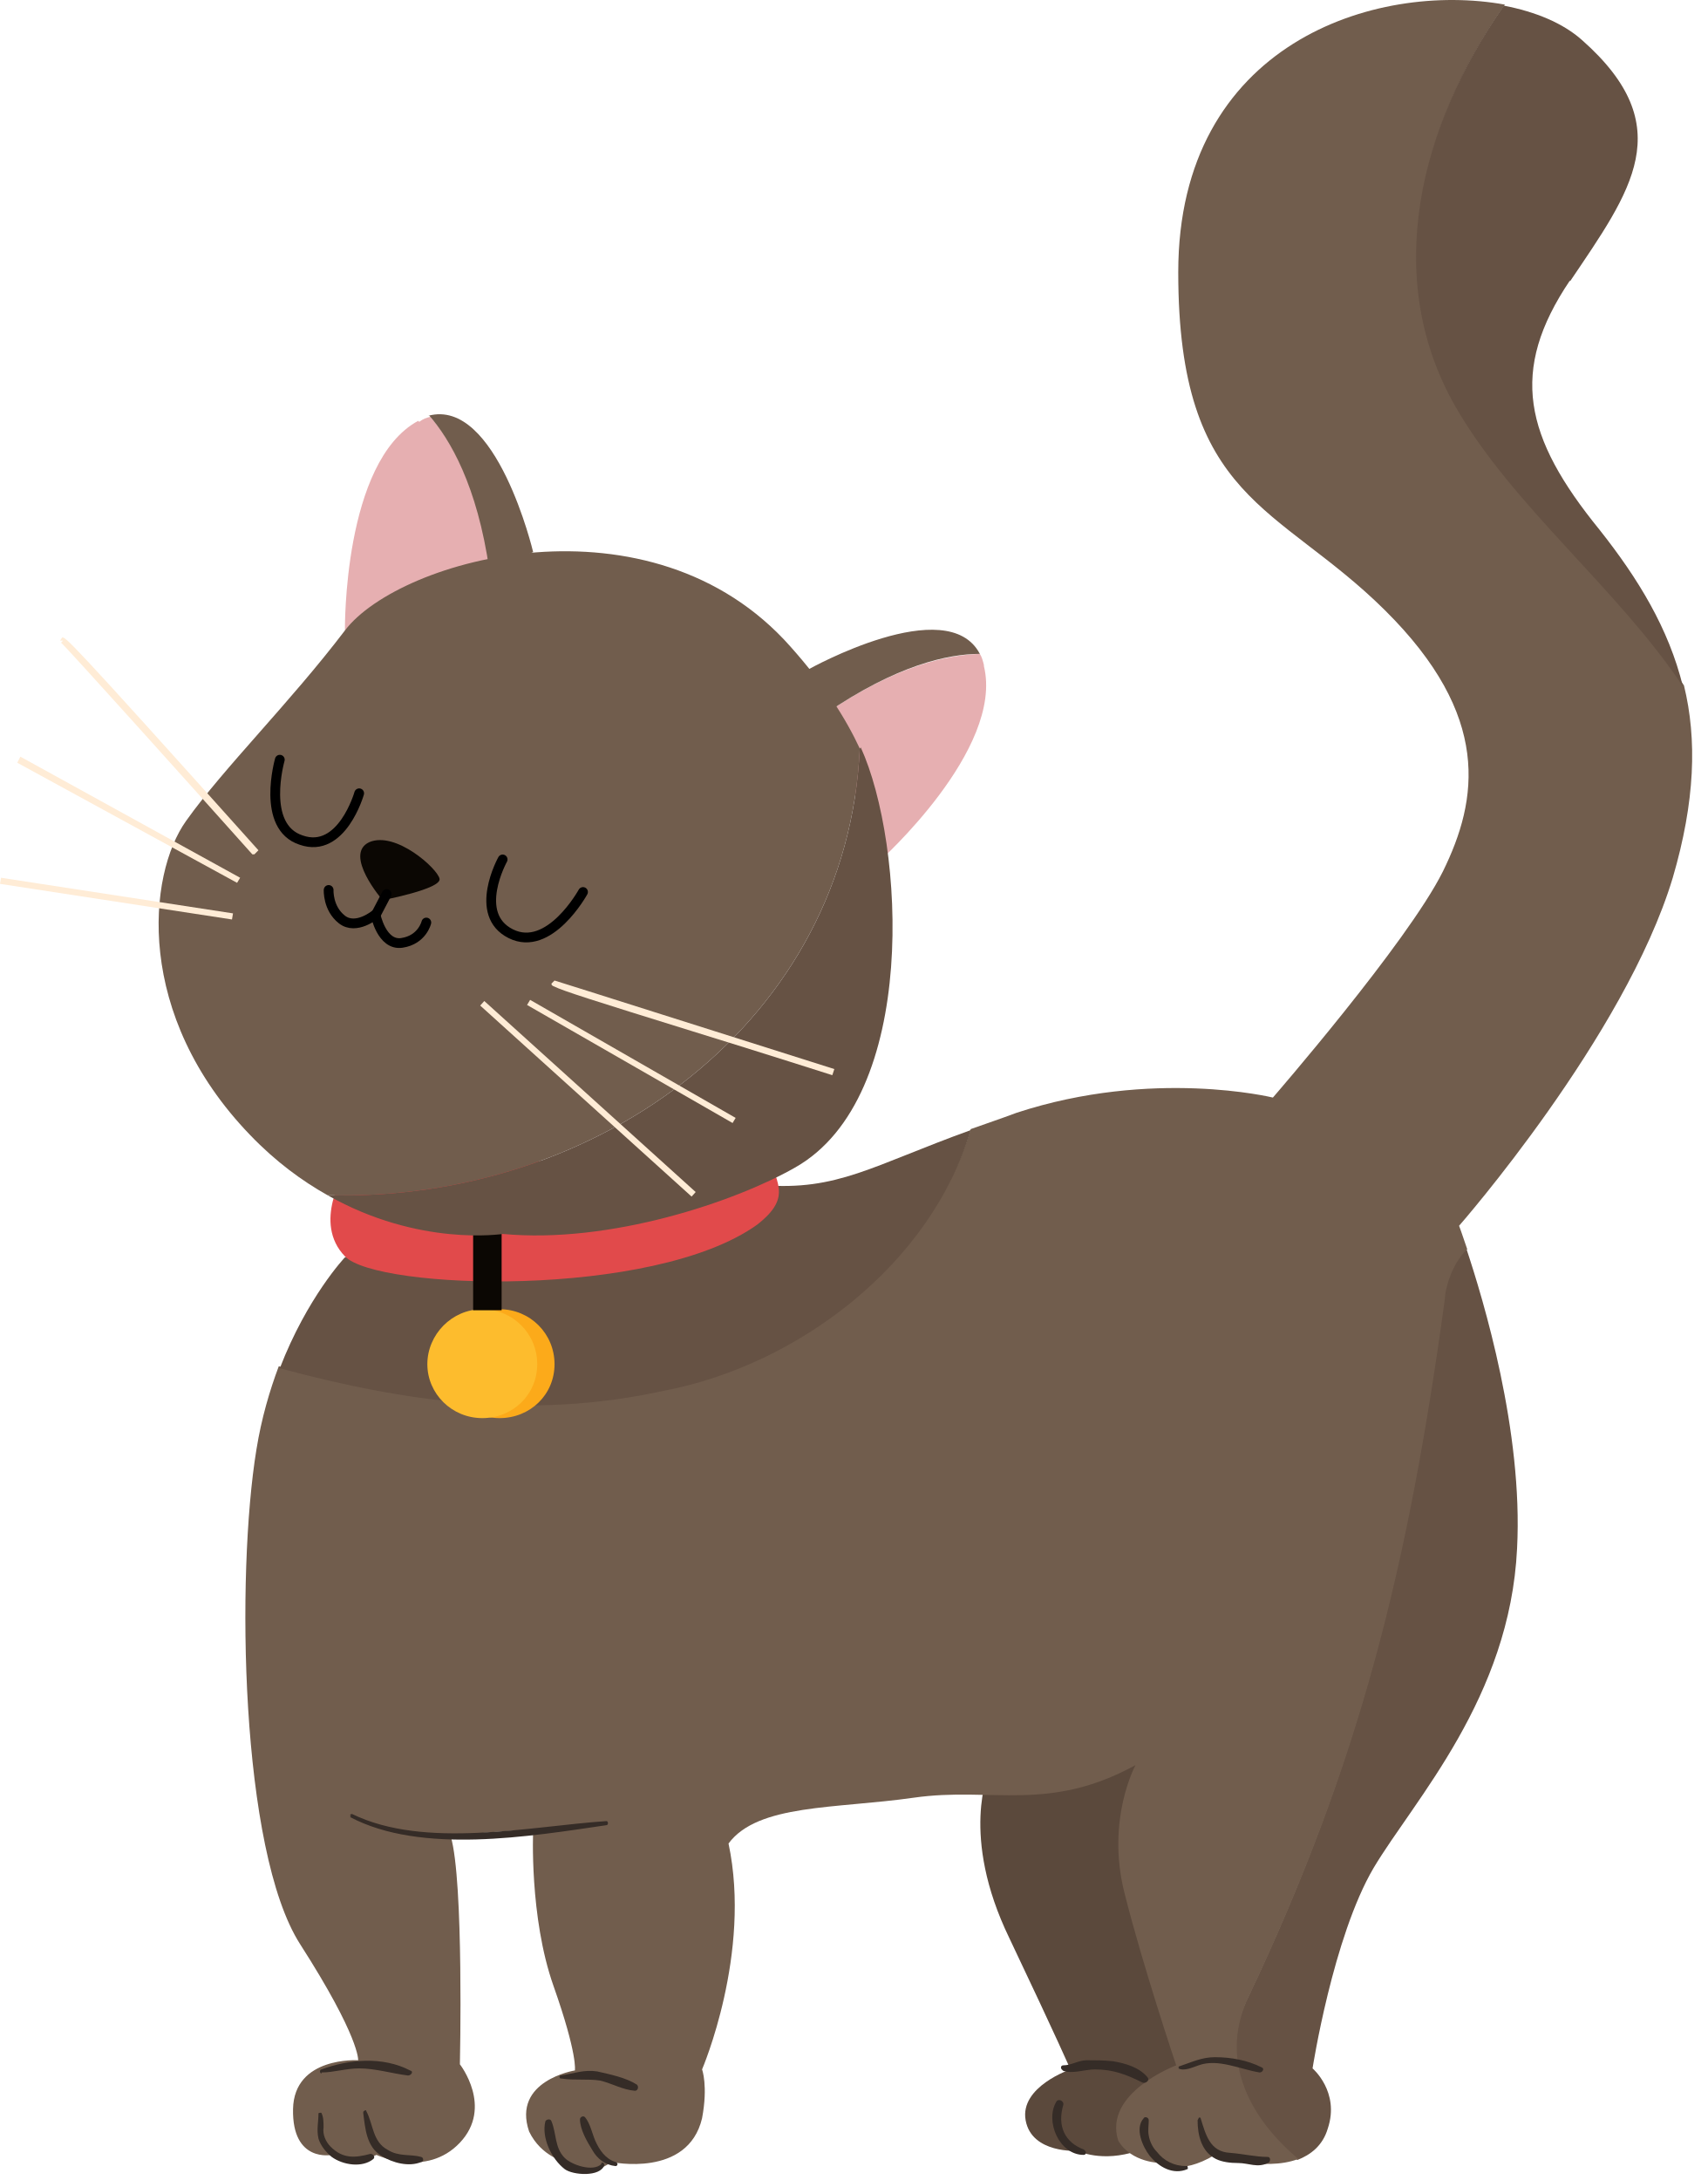
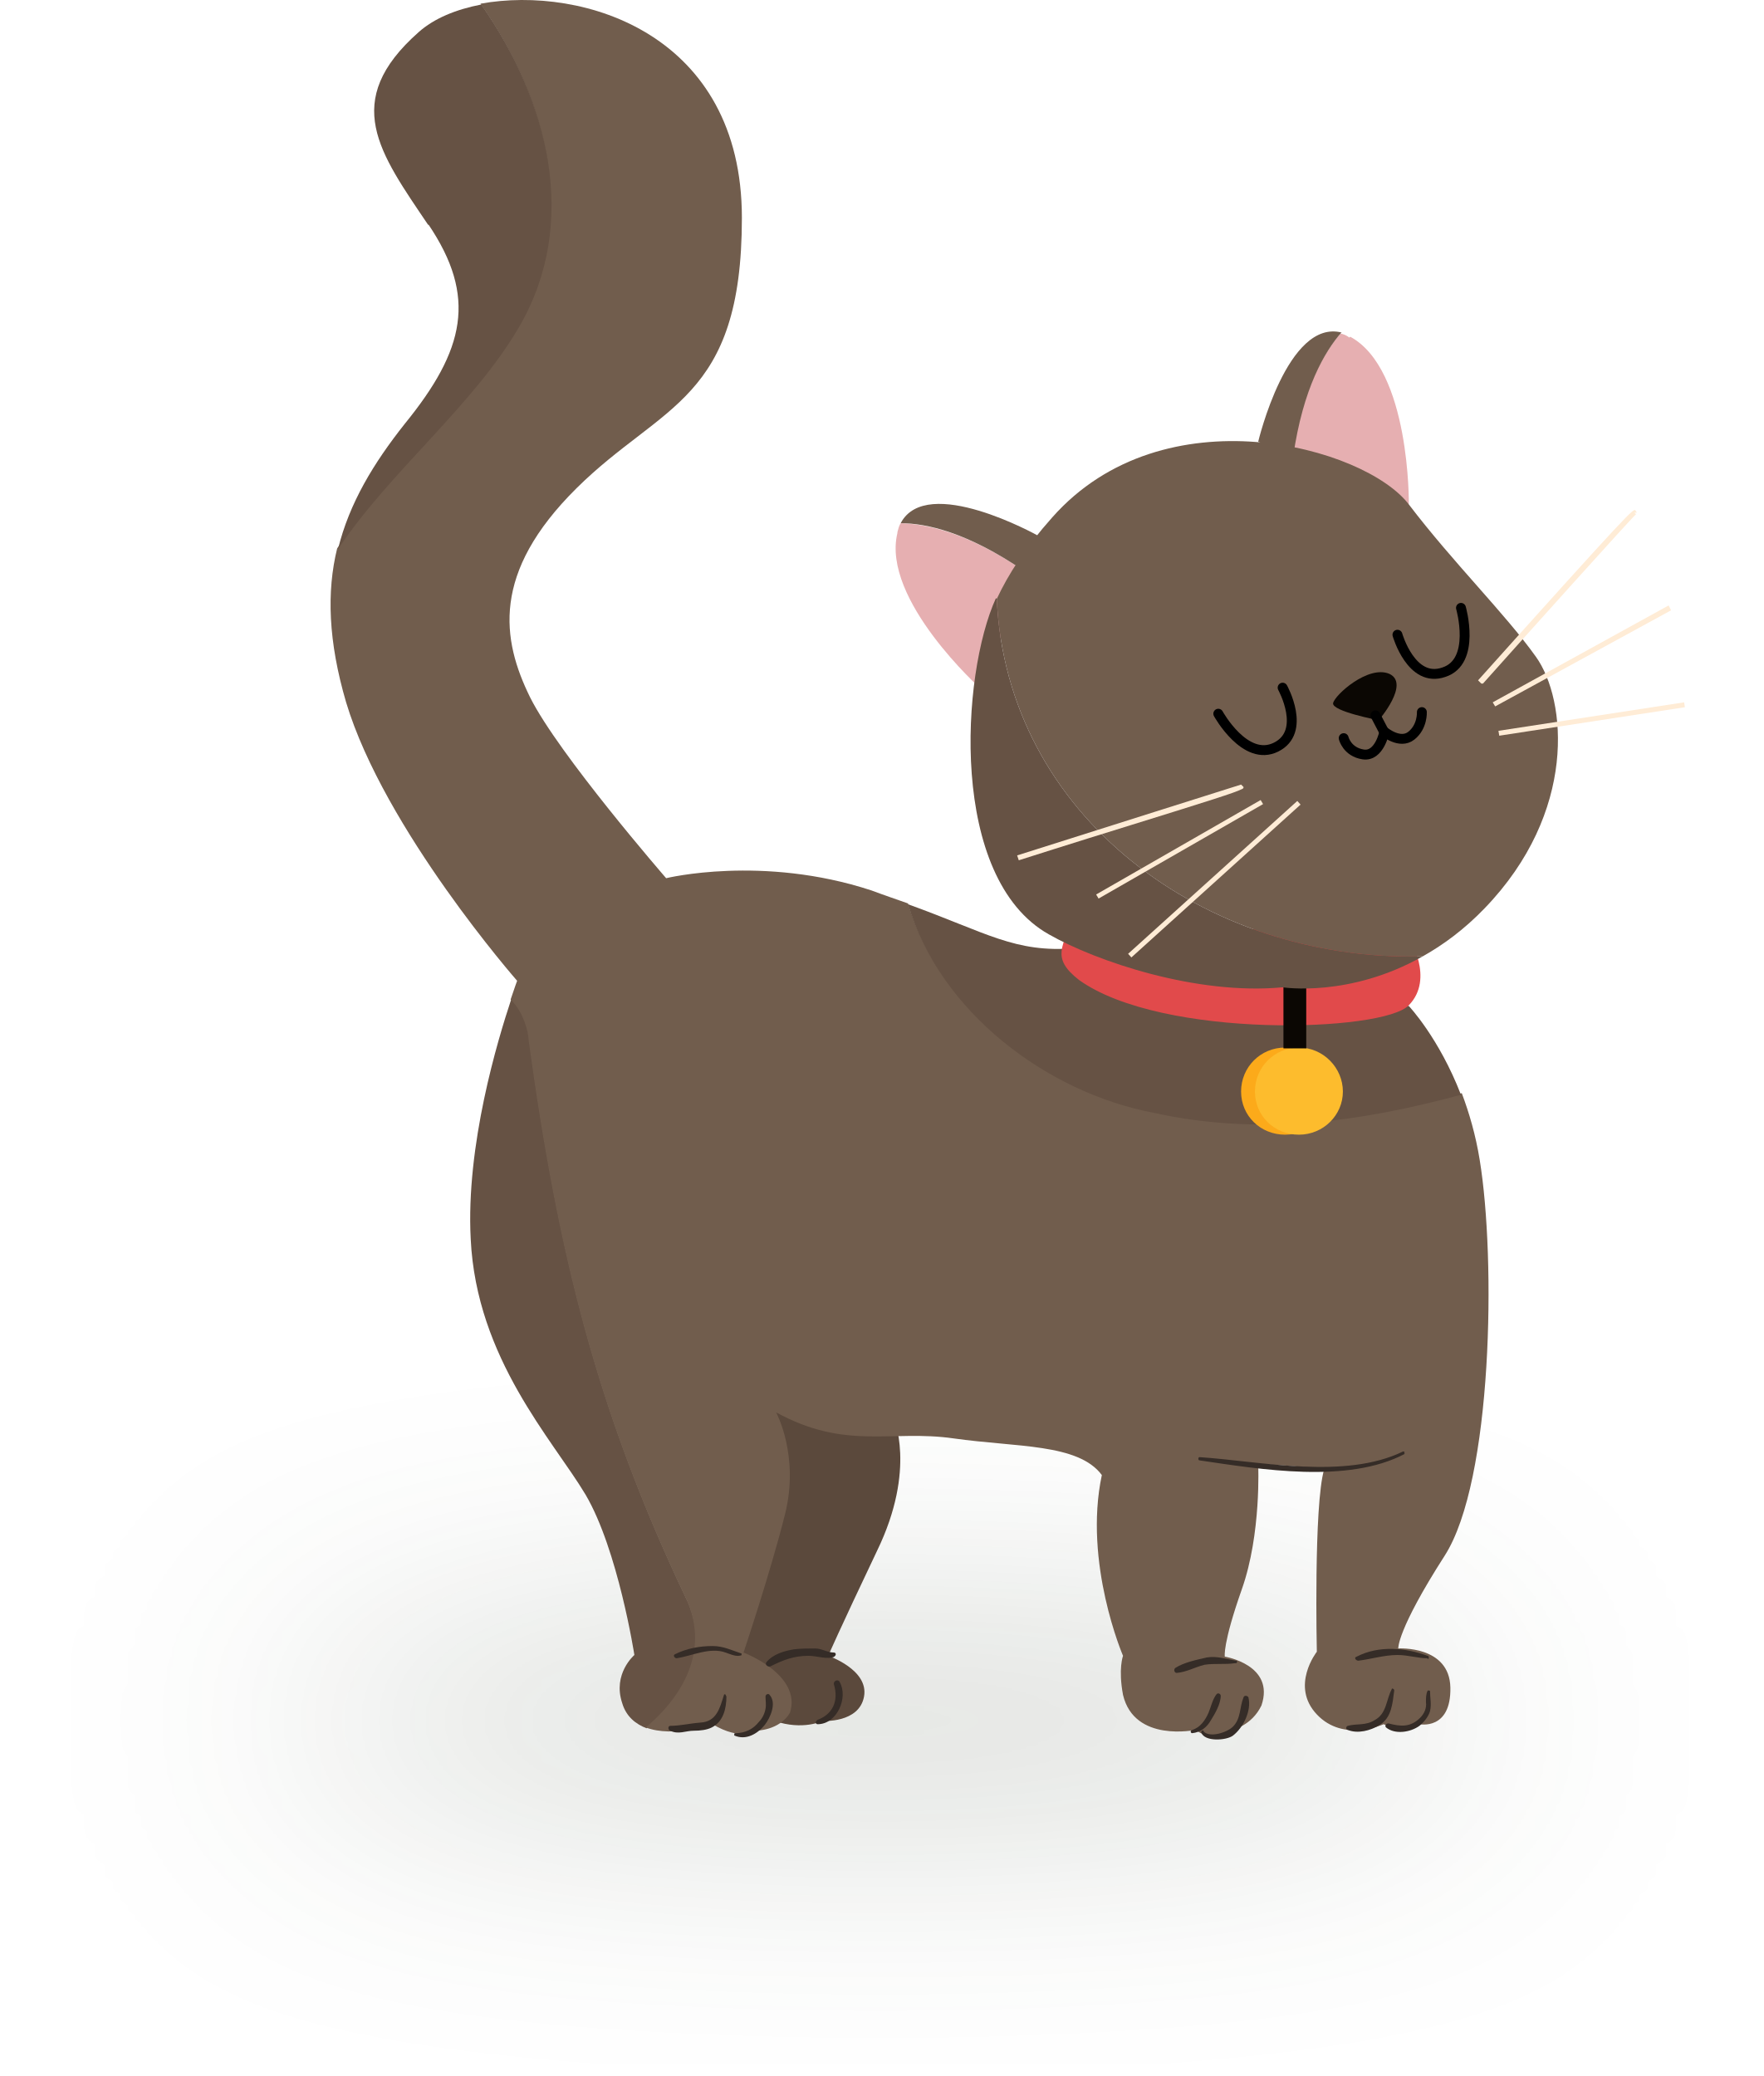
- <svg xmlns="http://www.w3.org/2000/svg" width="105" height="134" viewBox="0 0 105 134" fill="none">
-   <path d="M60.801 108.874C60.801 108.874 58.987 112.815 62.052 119.133C65.054 125.451 65.805 127.202 65.805 127.202C65.805 127.202 62.677 128.265 63.053 130.33C63.428 132.394 66.243 132.206 66.243 132.206C66.243 132.206 67.744 132.957 69.933 132.206C69.933 132.206 71.81 132.456 73.874 130.893C75.938 129.266 70.934 107.686 70.934 107.686L60.801 108.937V108.874Z" fill="#5B493C" />
-   <path d="M88.761 79.913C86.509 96.427 83.507 108.436 76.751 122.698C74.875 126.452 76.564 130.08 79.754 132.769C80.567 132.457 81.318 131.894 81.63 130.83C82.381 128.578 80.692 127.14 80.692 127.14C80.692 127.14 81.943 119.07 84.445 114.817C86.947 110.626 92.827 104.371 93.265 95.175C93.64 87.982 91.201 79.913 90.138 76.722C89.137 77.661 88.761 79.287 88.761 79.788V79.913Z" fill="#665244" />
-   <path d="M40.846 85.417C49.041 83.853 57.173 77.661 59.675 69.404C60.55 69.091 61.489 68.778 62.489 68.403C70.871 65.651 78.253 67.465 78.253 67.465C78.253 67.465 86.51 57.957 88.699 53.578C90.888 49.137 91.701 44.008 85.133 37.502C78.565 30.997 72.435 30.809 72.435 16.735C72.435 2.661 84.57 -1.155 92.515 0.284C87.385 7.602 84.946 16.985 89.575 24.992C93.078 31.059 99.52 36.126 103.524 42.131C104.337 45.446 104.212 49.262 102.836 53.953C99.896 63.712 89.7 75.346 89.7 75.346C89.7 75.346 89.887 75.847 90.2 76.785C89.199 77.723 88.824 79.35 88.824 79.85C86.572 96.364 83.57 108.374 76.814 122.636C74.937 126.389 76.626 130.017 79.817 132.707C77.69 133.52 74.687 132.457 74.687 132.457C72.498 133.77 71.372 132.957 71.372 132.957C71.372 132.957 69.558 132.957 68.745 131.581C67.806 128.641 72.31 126.952 72.31 126.952C72.31 126.952 70.246 120.822 69.12 116.318C67.994 111.814 69.808 108.499 69.808 108.499C64.429 111.439 60.988 109.813 56.172 110.501C51.355 111.189 46.601 110.876 44.787 113.316C46.226 120.071 43.161 127.202 43.161 127.202C43.161 127.202 43.536 128.203 43.161 130.205C42.285 133.895 37.594 132.894 37.594 132.894C35.905 134.083 34.779 132.894 34.779 132.894C34.779 132.894 33.278 132.582 32.527 131.018C31.464 127.89 35.342 127.265 35.342 127.265C35.342 127.265 35.529 126.326 34.028 122.073C32.527 117.819 32.777 112.502 32.777 112.502C30.588 112.502 27.71 112.878 27.71 112.878C28.524 115.63 28.273 126.889 28.273 126.889C28.273 126.889 30.338 129.517 28.273 131.706C26.209 133.895 23.144 132.457 23.144 132.457C21.33 133.332 20.392 132.457 20.392 132.457C20.392 132.457 17.952 132.957 18.015 129.642C18.078 126.389 22.018 126.639 22.018 126.639C22.018 126.639 22.143 125.263 18.453 119.508C14.762 113.753 14.512 96.739 15.763 89.108C16.076 87.169 16.576 85.48 17.139 83.979C24.771 86.105 32.59 87.169 40.784 85.355L40.846 85.417Z" fill="#715D4D" />
-   <path d="M46.852 72.844C51.48 73.22 53.607 71.656 59.675 69.466C57.235 77.723 49.041 83.916 40.847 85.48C32.652 87.294 24.833 86.168 17.202 84.104C18.891 79.725 21.205 77.285 21.205 77.285C21.205 77.285 41.535 72.469 46.852 72.907V72.844Z" fill="#665244" />
-   <path d="M96.518 17.298C100.271 11.731 103.274 7.79 97.269 2.473C96.08 1.41 94.391 0.722 92.452 0.346C87.323 7.665 84.883 17.048 89.512 25.054C93.015 31.122 99.458 36.189 103.461 42.194C102.585 38.628 100.709 35.563 98.332 32.561C93.703 26.868 92.765 22.802 96.518 17.235V17.298Z" fill="#665244" />
-   <path d="M25.709 25.868C21.08 28.37 21.205 38.754 21.205 38.754L30.15 35.126C29.399 29.871 27.711 27.056 26.46 25.618C26.209 25.68 26.022 25.743 25.771 25.93L25.709 25.868Z" fill="#E6AFB1" />
-   <path d="M26.397 25.555C27.648 26.994 29.337 29.808 30.088 35.063L32.777 33.937C32.777 33.937 30.526 24.429 26.334 25.555H26.397Z" fill="#715D4D" />
-   <path d="M60.488 40.943C61.739 46.072 54.045 52.953 54.045 52.953L50.73 43.883C55.108 40.88 58.299 40.254 60.238 40.192C60.363 40.38 60.425 40.63 60.488 40.88V40.943Z" fill="#E6AFB1" />
-   <path d="M60.238 40.192C58.299 40.192 55.108 40.88 50.73 43.883L49.729 41.13C49.729 41.13 58.236 36.376 60.238 40.192Z" fill="#715D4D" />
-   <path d="M21.205 72.031C21.205 72.031 19.203 75.159 21.205 77.223C23.144 79.287 40.158 79.85 46.539 75.284C48.791 73.532 47.665 72.657 47.102 70.592" fill="#E14A4B" />
-   <path d="M34.091 83.853C34.091 85.73 32.59 87.168 30.713 87.168C28.836 87.168 27.335 85.667 27.335 83.853C27.335 82.039 28.836 80.475 30.713 80.475C32.59 80.475 34.091 81.977 34.091 83.853Z" fill="#FCAA1A" />
-   <path d="M33.027 83.853C33.027 85.73 31.526 87.168 29.649 87.168C27.773 87.168 26.272 85.667 26.272 83.853C26.272 82.039 27.773 80.475 29.649 80.475C31.526 80.475 33.027 81.977 33.027 83.853Z" fill="#FDBC2D" />
-   <path d="M29.087 75.847H30.838V80.538H29.087V75.847Z" fill="#0B0703" />
-   <path d="M52.856 46.009C51.981 44.133 50.667 42.069 48.603 39.754C40.033 30.058 24.583 34.312 21.205 38.753C17.827 43.194 13.761 47.198 11.447 50.45C9.07 53.766 8.257 62.398 15.388 69.779C16.951 71.406 18.578 72.594 20.142 73.47C36.906 73.908 52.106 62.648 52.856 46.009Z" fill="#715D4D" />
-   <path d="M52.856 46.01C52.106 62.648 36.906 73.908 20.142 73.47C25.771 76.66 30.901 75.847 30.901 75.847C37.531 76.472 45.225 73.845 48.853 71.781C56.547 67.465 55.609 51.827 52.919 45.947L52.856 46.01Z" fill="#665244" />
-   <path d="M30.901 52.828C30.901 52.828 29.024 56.206 31.401 57.394C33.778 58.582 35.842 54.829 35.842 54.829" stroke="black" stroke-width="0.6" stroke-linecap="round" stroke-linejoin="round" />
-   <path d="M22.081 48.762C22.081 48.762 21.017 52.515 18.515 51.639C16.013 50.826 17.202 46.697 17.202 46.697" stroke="black" stroke-width="0.6" stroke-linecap="round" stroke-linejoin="round" />
-   <path d="M23.52 55.33C23.52 55.33 21.08 52.515 22.706 51.764C24.333 51.076 26.897 53.39 27.023 54.016C27.148 54.642 23.52 55.33 23.52 55.33Z" fill="#0B0703" />
-   <path d="M23.77 54.954L23.082 56.268" stroke="black" stroke-width="0.6" stroke-linecap="round" stroke-linejoin="round" />
-   <path d="M20.204 54.704C20.204 54.704 20.142 55.83 21.017 56.518C21.893 57.206 23.082 56.205 23.082 56.205C23.082 56.205 23.457 58.145 24.708 57.957C25.959 57.769 26.209 56.706 26.209 56.706" stroke="black" stroke-width="0.6" stroke-linecap="round" stroke-linejoin="round" />
-   <path d="M15.513 52.515C12.385 49.012 4.128 39.817 3.753 39.504L3.878 39.379H3.691L3.816 39.191C4.003 39.129 4.066 39.066 15.888 52.265L15.638 52.515H15.513Z" fill="#FFECD6" />
-   <path d="M14.575 54.266L1.063 46.885L1.251 46.51L14.762 53.953L14.575 54.266Z" fill="#FFECD6" />
-   <path d="M14.262 56.518L-0 54.329L0.062 53.954L14.324 56.143L14.262 56.518Z" fill="#FFECD6" />
-   <path d="M51.168 66.089C51.168 66.089 46.852 64.712 42.598 63.399C36.343 61.46 34.591 60.897 34.091 60.647C33.903 60.584 33.903 60.521 33.903 60.459L34.091 60.271C34.529 60.396 45.538 63.899 51.293 65.713L51.168 66.089Z" fill="#FFECD6" />
-   <path d="M45.037 69.029L32.402 61.773L32.59 61.46L45.225 68.716L45.037 69.029Z" fill="#FFECD6" />
-   <path d="M29.773 61.53L42.768 73.272L42.517 73.551L29.521 61.809L29.773 61.53Z" fill="#FFECD6" />
-   <path d="M21.518 111.689C25.896 114.004 32.59 112.878 37.281 112.19C37.406 112.19 37.406 111.939 37.281 111.939C32.59 112.252 26.147 113.691 21.643 111.502C21.58 111.502 21.455 111.564 21.58 111.627L21.518 111.689Z" fill="#352C27" />
-   <path d="M19.767 127.39C20.517 127.39 21.268 127.14 22.081 127.14C23.082 127.14 24.083 127.452 25.083 127.577C25.271 127.577 25.459 127.327 25.209 127.265C23.52 126.389 21.455 126.577 19.767 127.202C19.641 127.202 19.641 127.452 19.767 127.452V127.39Z" fill="#352C27" />
-   <path d="M19.579 129.892C19.579 130.455 19.453 130.893 19.579 131.455C19.704 131.893 20.079 132.331 20.392 132.581C21.08 133.082 22.268 133.27 22.956 132.707C23.082 132.581 22.956 132.394 22.769 132.394C21.831 132.644 21.08 132.707 20.329 131.956C20.017 131.643 19.829 131.205 19.891 130.767C19.891 130.455 19.891 130.142 19.766 129.892C19.766 129.829 19.579 129.892 19.579 129.892Z" fill="#352C27" />
-   <path d="M22.331 129.892C22.456 130.83 22.519 131.956 23.457 132.519C24.145 132.957 25.146 133.207 25.896 132.895C26.022 132.895 26.084 132.644 25.896 132.582C25.208 132.394 24.52 132.582 23.832 132.144C22.894 131.643 22.956 130.58 22.519 129.767C22.519 129.642 22.331 129.767 22.331 129.829V129.892Z" fill="#352C27" />
-   <path d="M34.529 127.765C35.342 127.89 36.093 127.765 36.906 127.89C37.656 128.078 38.282 128.453 39.032 128.516C39.22 128.516 39.283 128.265 39.158 128.14C38.469 127.702 37.531 127.515 36.718 127.327C35.905 127.202 35.279 127.452 34.466 127.577C34.341 127.577 34.404 127.765 34.466 127.765H34.529Z" fill="#352C27" />
-   <path d="M37.844 132.894C37.218 132.707 36.843 132.144 36.593 131.581C36.405 131.143 36.28 130.517 35.967 130.142C35.842 130.017 35.655 130.142 35.655 130.267C35.655 130.893 36.093 131.643 36.405 132.144C36.718 132.707 37.218 133.082 37.844 133.145C37.969 133.145 38.032 132.957 37.844 132.894Z" fill="#352C27" />
-   <path d="M36.968 133.019C36.468 133.52 35.154 133.082 34.717 132.644C34.091 132.019 34.216 131.143 33.903 130.392C33.841 130.205 33.59 130.267 33.528 130.392C33.278 131.393 33.903 132.707 34.717 133.332C35.217 133.708 36.906 133.833 37.156 133.082C37.156 132.957 37.031 132.894 36.968 132.957V133.019Z" fill="#352C27" />
-   <path d="M66.681 132.144C65.43 131.706 64.992 130.643 65.367 129.391C65.43 129.141 65.054 128.954 64.929 129.204C64.241 130.392 65.117 132.457 66.618 132.457C66.806 132.457 66.806 132.206 66.618 132.144H66.681Z" fill="#352C27" />
-   <path d="M72.936 133.144C72.185 133.144 71.56 132.832 71.122 132.269C70.871 132.019 70.684 131.643 70.621 131.268C70.559 130.955 70.621 130.642 70.621 130.33C70.621 130.142 70.371 130.079 70.309 130.204C69.746 130.83 70.246 131.956 70.684 132.519C71.247 133.207 72.123 133.707 72.998 133.332C73.061 133.332 72.998 133.144 72.998 133.144H72.936Z" fill="#352C27" />
-   <path d="M73.624 130.33C73.624 131.268 73.874 132.269 74.75 132.707C75.125 132.894 75.625 132.957 76.126 132.957C76.751 132.957 77.314 133.27 77.94 132.957C78.127 132.894 78.127 132.582 77.94 132.582C77.189 132.582 76.439 132.394 75.625 132.331C74.374 132.269 74.124 131.205 73.811 130.205C73.811 130.142 73.686 130.142 73.686 130.205L73.624 130.33Z" fill="#352C27" />
-   <path d="M72.435 127.139C72.811 127.327 73.311 127.077 73.686 126.952C74.875 126.514 76.251 127.202 77.439 127.39C77.627 127.39 77.752 127.139 77.565 127.077C76.689 126.639 75.688 126.451 74.687 126.451C73.874 126.451 73.249 126.764 72.498 127.014C72.435 127.014 72.435 127.139 72.498 127.139H72.435Z" fill="#352C27" />
-   <path d="M65.305 127.265C65.867 127.515 66.681 127.202 67.306 127.202C68.432 127.202 69.245 127.515 70.246 128.015C70.434 128.078 70.684 127.89 70.559 127.703C70.058 127.077 69.183 126.827 68.432 126.702C67.869 126.639 67.369 126.639 66.806 126.639C66.305 126.639 65.867 126.952 65.367 126.952C65.179 126.952 65.179 127.202 65.367 127.265H65.305Z" fill="#352C27" />
+ <svg xmlns="http://www.w3.org/2000/svg" width="107" height="126" viewBox="0 0 107 126" fill="none">
+   <g opacity="0.22" filter="url(#filter0_f_8150_9833)">
+     <ellipse cx="53.416" cy="104.416" rx="37.416" ry="5.221" fill="#24341D" />
+   </g>
+   <path d="M54.214 86.017C54.214 86.017 55.648 89.131 53.226 94.122C50.854 99.113 50.261 100.497 50.261 100.497C50.261 100.497 52.732 101.337 52.435 102.968C52.139 104.599 49.915 104.451 49.915 104.451C49.915 104.451 48.729 105.044 46.999 104.451C46.999 104.451 45.517 104.648 43.886 103.413C42.255 102.128 46.208 85.078 46.208 85.078L54.214 86.067V86.017Z" fill="#5B493C" />
+   <path d="M32.123 63.136C33.902 76.183 36.274 85.671 41.612 96.939C43.094 99.904 41.76 102.77 39.24 104.896C38.597 104.648 38.004 104.204 37.757 103.363C37.164 101.584 38.498 100.448 38.498 100.448C38.498 100.448 37.51 94.073 35.533 90.712C33.556 87.401 28.911 82.459 28.565 75.194C28.268 69.511 30.196 63.136 31.036 60.615C31.827 61.356 32.123 62.642 32.123 63.037V63.136Z" fill="#665244" />
+   <path d="M69.979 67.485C63.505 66.249 57.081 61.357 55.104 54.833C54.412 54.586 53.671 54.339 52.88 54.042C46.258 51.868 40.426 53.301 40.426 53.301C40.426 53.301 33.903 45.789 32.173 42.33C30.443 38.821 29.801 34.769 34.99 29.629C40.179 24.489 45.022 24.341 45.022 13.222C45.022 2.102 35.435 -0.913 29.158 0.224C33.211 6.006 35.138 13.419 31.481 19.745C28.714 24.539 23.623 28.542 20.46 33.286C19.818 35.905 19.917 38.92 21.004 42.627C23.327 50.336 31.382 59.528 31.382 59.528C31.382 59.528 31.234 59.923 30.987 60.665C31.778 61.406 32.074 62.691 32.074 63.086C33.853 76.133 36.225 85.622 41.563 96.89C43.045 99.855 41.711 102.721 39.191 104.846C40.871 105.489 43.243 104.649 43.243 104.649C44.973 105.686 45.862 105.044 45.862 105.044C45.862 105.044 47.295 105.044 47.938 103.957C48.679 101.634 45.121 100.3 45.121 100.3C45.121 100.3 46.752 95.456 47.641 91.898C48.531 88.34 47.098 85.721 47.098 85.721C51.348 88.043 54.066 86.758 57.871 87.302C61.677 87.846 65.433 87.599 66.866 89.526C65.729 94.863 68.151 100.497 68.151 100.497C68.151 100.497 67.854 101.288 68.151 102.869C68.843 105.785 72.549 104.994 72.549 104.994C73.883 105.933 74.773 104.994 74.773 104.994C74.773 104.994 75.959 104.747 76.552 103.512C77.392 101.041 74.328 100.547 74.328 100.547C74.328 100.547 74.18 99.805 75.366 96.445C76.552 93.084 76.354 88.883 76.354 88.883C78.084 88.883 80.357 89.18 80.357 89.18C79.715 91.355 79.913 100.25 79.913 100.25C79.913 100.25 78.282 102.326 79.913 104.055C81.543 105.785 83.965 104.649 83.965 104.649C85.398 105.34 86.14 104.649 86.14 104.649C86.14 104.649 88.067 105.044 88.017 102.425C87.968 99.855 84.855 100.052 84.855 100.052C84.855 100.052 84.756 98.965 87.672 94.419C90.587 89.872 90.785 76.43 89.797 70.4C89.549 68.868 89.154 67.534 88.709 66.348C82.68 68.028 76.503 68.868 70.029 67.435L69.979 67.485Z" fill="#715D4D" />
+   <path d="M65.235 57.551C61.578 57.847 59.897 56.612 55.103 54.882C57.031 61.406 63.505 66.298 69.979 67.534C76.453 68.967 82.63 68.077 88.66 66.447C87.325 62.987 85.497 61.06 85.497 61.06C85.497 61.06 69.435 57.255 65.235 57.6V57.551Z" fill="#665244" />
+   <path d="M25.995 13.666C23.03 9.268 20.658 6.154 25.402 1.954C26.341 1.114 27.676 0.57 29.208 0.273C33.26 6.056 35.188 13.469 31.53 19.794C28.763 24.588 23.673 28.591 20.51 33.335C21.202 30.518 22.684 28.097 24.562 25.725C28.219 21.227 28.961 18.015 25.995 13.617V13.666Z" fill="#665244" />
+   <path d="M81.939 20.437C85.596 22.414 85.497 30.618 85.497 30.618L78.43 27.752C79.023 23.6 80.357 21.376 81.346 20.24C81.543 20.289 81.691 20.339 81.889 20.487L81.939 20.437Z" fill="#E6AFB1" />
+   <path d="M81.395 20.19C80.406 21.327 79.072 23.55 78.479 27.702L76.354 26.812C76.354 26.812 78.133 19.3 81.444 20.19H81.395Z" fill="#715D4D" />
+   <path d="M54.461 32.347C53.473 36.399 59.551 41.836 59.551 41.836L62.171 34.67C58.711 32.297 56.191 31.803 54.659 31.754C54.56 31.902 54.511 32.1 54.461 32.297V32.347Z" fill="#E6AFB1" />
+   <path d="M54.659 31.754C56.191 31.754 58.711 32.298 62.17 34.67L62.961 32.496C62.961 32.496 56.24 28.74 54.659 31.754Z" fill="#715D4D" />
+   <path d="M85.497 56.909C85.497 56.909 87.078 59.38 85.497 61.011C83.965 62.642 70.523 63.087 65.482 59.479C63.703 58.095 64.592 57.403 65.037 55.773" fill="#E14A4B" />
+   <path d="M75.316 66.249C75.316 67.731 76.502 68.868 77.985 68.868C79.468 68.868 80.654 67.682 80.654 66.249C80.654 64.816 79.468 63.58 77.985 63.58C76.502 63.58 75.316 64.766 75.316 66.249Z" fill="#FCAA1A" />
+   <path d="M76.157 66.249C76.157 67.731 77.343 68.868 78.825 68.868C80.308 68.868 81.494 67.682 81.494 66.249C81.494 64.816 80.308 63.58 78.825 63.58C77.343 63.58 76.157 64.766 76.157 66.249Z" fill="#FDBC2D" />
+   <path d="M79.27 59.923H77.887V63.63H79.27V59.923Z" fill="#0B0703" />
+   <path d="M60.49 36.35C61.182 34.868 62.22 33.237 63.851 31.408C70.621 23.748 82.828 27.109 85.497 30.617C88.165 34.126 91.378 37.289 93.206 39.859C95.084 42.478 95.727 49.298 90.093 55.13C88.857 56.415 87.572 57.354 86.337 58.046C73.092 58.392 61.083 49.496 60.49 36.35Z" fill="#715D4D" />
+   <path d="M60.49 36.35C61.083 49.495 73.093 58.391 86.337 58.045C81.889 60.566 77.837 59.923 77.837 59.923C72.598 60.417 66.52 58.342 63.653 56.711C57.575 53.301 58.316 40.946 60.441 36.3L60.49 36.35Z" fill="#665244" />
+   <path d="M77.837 41.737C77.837 41.737 79.319 44.406 77.441 45.344C75.564 46.283 73.933 43.318 73.933 43.318" stroke="black" stroke-width="0.6" stroke-linecap="round" stroke-linejoin="round" />
+   <path d="M84.805 38.524C84.805 38.524 85.645 41.49 87.622 40.798C89.599 40.155 88.66 36.894 88.66 36.894" stroke="black" stroke-width="0.6" stroke-linecap="round" stroke-linejoin="round" />
+   <path d="M83.669 43.714C83.669 43.714 85.596 41.49 84.311 40.897C83.026 40.353 81 42.182 80.901 42.676C80.803 43.17 83.669 43.714 83.669 43.714Z" fill="#0B0703" />
+   <path d="M83.471 43.417L84.014 44.455" stroke="black" stroke-width="0.6" stroke-linecap="round" stroke-linejoin="round" />
+   <path d="M86.287 43.22C86.287 43.22 86.337 44.109 85.645 44.653C84.953 45.197 84.014 44.406 84.014 44.406C84.014 44.406 83.718 45.938 82.729 45.79C81.741 45.641 81.543 44.801 81.543 44.801" stroke="black" stroke-width="0.6" stroke-linecap="round" stroke-linejoin="round" />
+   <path d="M89.994 41.49C92.465 38.722 98.989 31.457 99.285 31.21L99.186 31.112H99.335L99.236 30.963C99.088 30.914 99.038 30.864 89.698 41.292L89.895 41.49H89.994Z" fill="#FFECD6" />
+   <path d="M90.736 42.874L101.41 37.042L101.262 36.746L90.587 42.627L90.736 42.874Z" fill="#FFECD6" />
+   <path d="M90.983 44.653L102.251 42.923L102.201 42.627L90.934 44.356L90.983 44.653Z" fill="#FFECD6" />
+   <path d="M61.825 52.214C61.825 52.214 65.235 51.127 68.595 50.089C73.537 48.557 74.921 48.112 75.317 47.915C75.465 47.865 75.465 47.816 75.465 47.766L75.317 47.618C74.971 47.717 66.273 50.484 61.726 51.918L61.825 52.214Z" fill="#FFECD6" />
+   <path d="M66.668 54.537L76.651 48.804L76.503 48.557L66.52 54.29L66.668 54.537Z" fill="#FFECD6" />
+   <path d="M78.728 48.613L68.46 57.89L68.659 58.11L78.926 48.833L78.728 48.613Z" fill="#FFECD6" />
+   <path d="M85.25 88.241C81.79 90.07 76.502 89.18 72.796 88.636C72.697 88.636 72.697 88.439 72.796 88.439C76.502 88.686 81.593 89.823 85.151 88.093C85.2 88.093 85.299 88.142 85.2 88.192L85.25 88.241Z" fill="#352C27" />
+   <path d="M86.633 100.646C86.04 100.646 85.447 100.448 84.805 100.448C84.014 100.448 83.223 100.695 82.432 100.794C82.284 100.794 82.136 100.596 82.334 100.547C83.668 99.855 85.299 100.003 86.633 100.497C86.732 100.497 86.732 100.695 86.633 100.695V100.646Z" fill="#352C27" />
+   <path d="M86.782 102.622C86.782 103.067 86.881 103.413 86.782 103.858C86.683 104.204 86.387 104.549 86.14 104.747C85.596 105.142 84.657 105.291 84.114 104.846C84.015 104.747 84.114 104.599 84.262 104.599C85.003 104.797 85.596 104.846 86.189 104.253C86.436 104.006 86.585 103.66 86.535 103.314C86.535 103.067 86.535 102.82 86.634 102.622C86.634 102.573 86.782 102.622 86.782 102.622Z" fill="#352C27" />
+   <path d="M84.607 102.622C84.508 103.363 84.459 104.253 83.718 104.698C83.174 105.044 82.383 105.241 81.79 104.994C81.692 104.994 81.642 104.797 81.79 104.747C82.334 104.599 82.878 104.747 83.421 104.401C84.162 104.006 84.113 103.166 84.459 102.523C84.459 102.424 84.607 102.523 84.607 102.573V102.622Z" fill="#352C27" />
+   <path d="M74.971 100.942C74.328 101.041 73.735 100.942 73.093 101.041C72.5 101.189 72.005 101.486 71.412 101.535C71.264 101.535 71.215 101.338 71.314 101.239C71.857 100.893 72.599 100.745 73.241 100.596C73.883 100.497 74.378 100.695 75.02 100.794C75.119 100.794 75.07 100.942 75.02 100.942H74.971Z" fill="#352C27" />
+   <path d="M72.351 104.995C72.845 104.846 73.142 104.402 73.339 103.957C73.488 103.611 73.586 103.117 73.834 102.82C73.932 102.721 74.081 102.82 74.081 102.919C74.081 103.413 73.735 104.006 73.487 104.402C73.24 104.846 72.845 105.143 72.351 105.192C72.252 105.192 72.203 105.044 72.351 104.995Z" fill="#352C27" />
+   <path d="M73.043 105.094C73.439 105.489 74.477 105.143 74.822 104.797C75.317 104.303 75.218 103.611 75.465 103.018C75.514 102.87 75.712 102.919 75.761 103.018C75.959 103.809 75.465 104.846 74.822 105.341C74.427 105.637 73.093 105.736 72.895 105.143C72.895 105.044 72.994 104.995 73.043 105.044V105.094Z" fill="#352C27" />
+   <path d="M49.569 104.401C50.557 104.055 50.903 103.215 50.606 102.227C50.557 102.029 50.853 101.881 50.952 102.079C51.496 103.018 50.804 104.649 49.618 104.649C49.47 104.649 49.47 104.451 49.618 104.401H49.569Z" fill="#352C27" />
+   <path d="M44.627 105.192C45.22 105.192 45.714 104.945 46.06 104.5C46.258 104.302 46.406 104.006 46.456 103.709C46.505 103.462 46.456 103.215 46.456 102.968C46.456 102.82 46.653 102.77 46.703 102.869C47.148 103.363 46.752 104.253 46.406 104.698C45.961 105.241 45.27 105.637 44.578 105.34C44.528 105.34 44.578 105.192 44.578 105.192H44.627Z" fill="#352C27" />
+   <path d="M44.083 102.968C44.083 103.71 43.886 104.5 43.194 104.846C42.897 104.995 42.502 105.044 42.106 105.044C41.612 105.044 41.167 105.291 40.673 105.044C40.525 104.995 40.525 104.748 40.673 104.748C41.266 104.748 41.859 104.599 42.502 104.55C43.49 104.5 43.688 103.66 43.935 102.87C43.935 102.82 44.034 102.82 44.034 102.87L44.083 102.968Z" fill="#352C27" />
+   <path d="M45.022 100.448C44.726 100.596 44.33 100.398 44.034 100.3C43.095 99.954 42.008 100.497 41.069 100.646C40.92 100.646 40.822 100.448 40.97 100.398C41.662 100.053 42.452 99.904 43.243 99.904C43.886 99.904 44.38 100.151 44.973 100.349C45.022 100.349 45.022 100.448 44.973 100.448H45.022Z" fill="#352C27" />
+   <path d="M50.656 100.546C50.212 100.744 49.569 100.497 49.075 100.497C48.185 100.497 47.543 100.744 46.752 101.139C46.604 101.189 46.406 101.041 46.505 100.892C46.901 100.398 47.592 100.201 48.185 100.102C48.63 100.052 49.026 100.052 49.47 100.052C49.866 100.052 50.212 100.299 50.607 100.299C50.755 100.299 50.755 100.497 50.607 100.546H50.656Z" fill="#352C27" />
+   <defs>
+     <filter id="filter0_f_8150_9833" x="0.4" y="83.595" width="106.032" height="41.641" filterUnits="userSpaceOnUse" color-interpolation-filters="sRGB">
+       <feFlood flood-opacity="0" result="BackgroundImageFix" />
+       <feBlend mode="normal" in="SourceGraphic" in2="BackgroundImageFix" result="shape" />
+       <feGaussianBlur stdDeviation="7.8" result="effect1_foregroundBlur_8150_9833" />
+     </filter>
+   </defs>
</svg>
